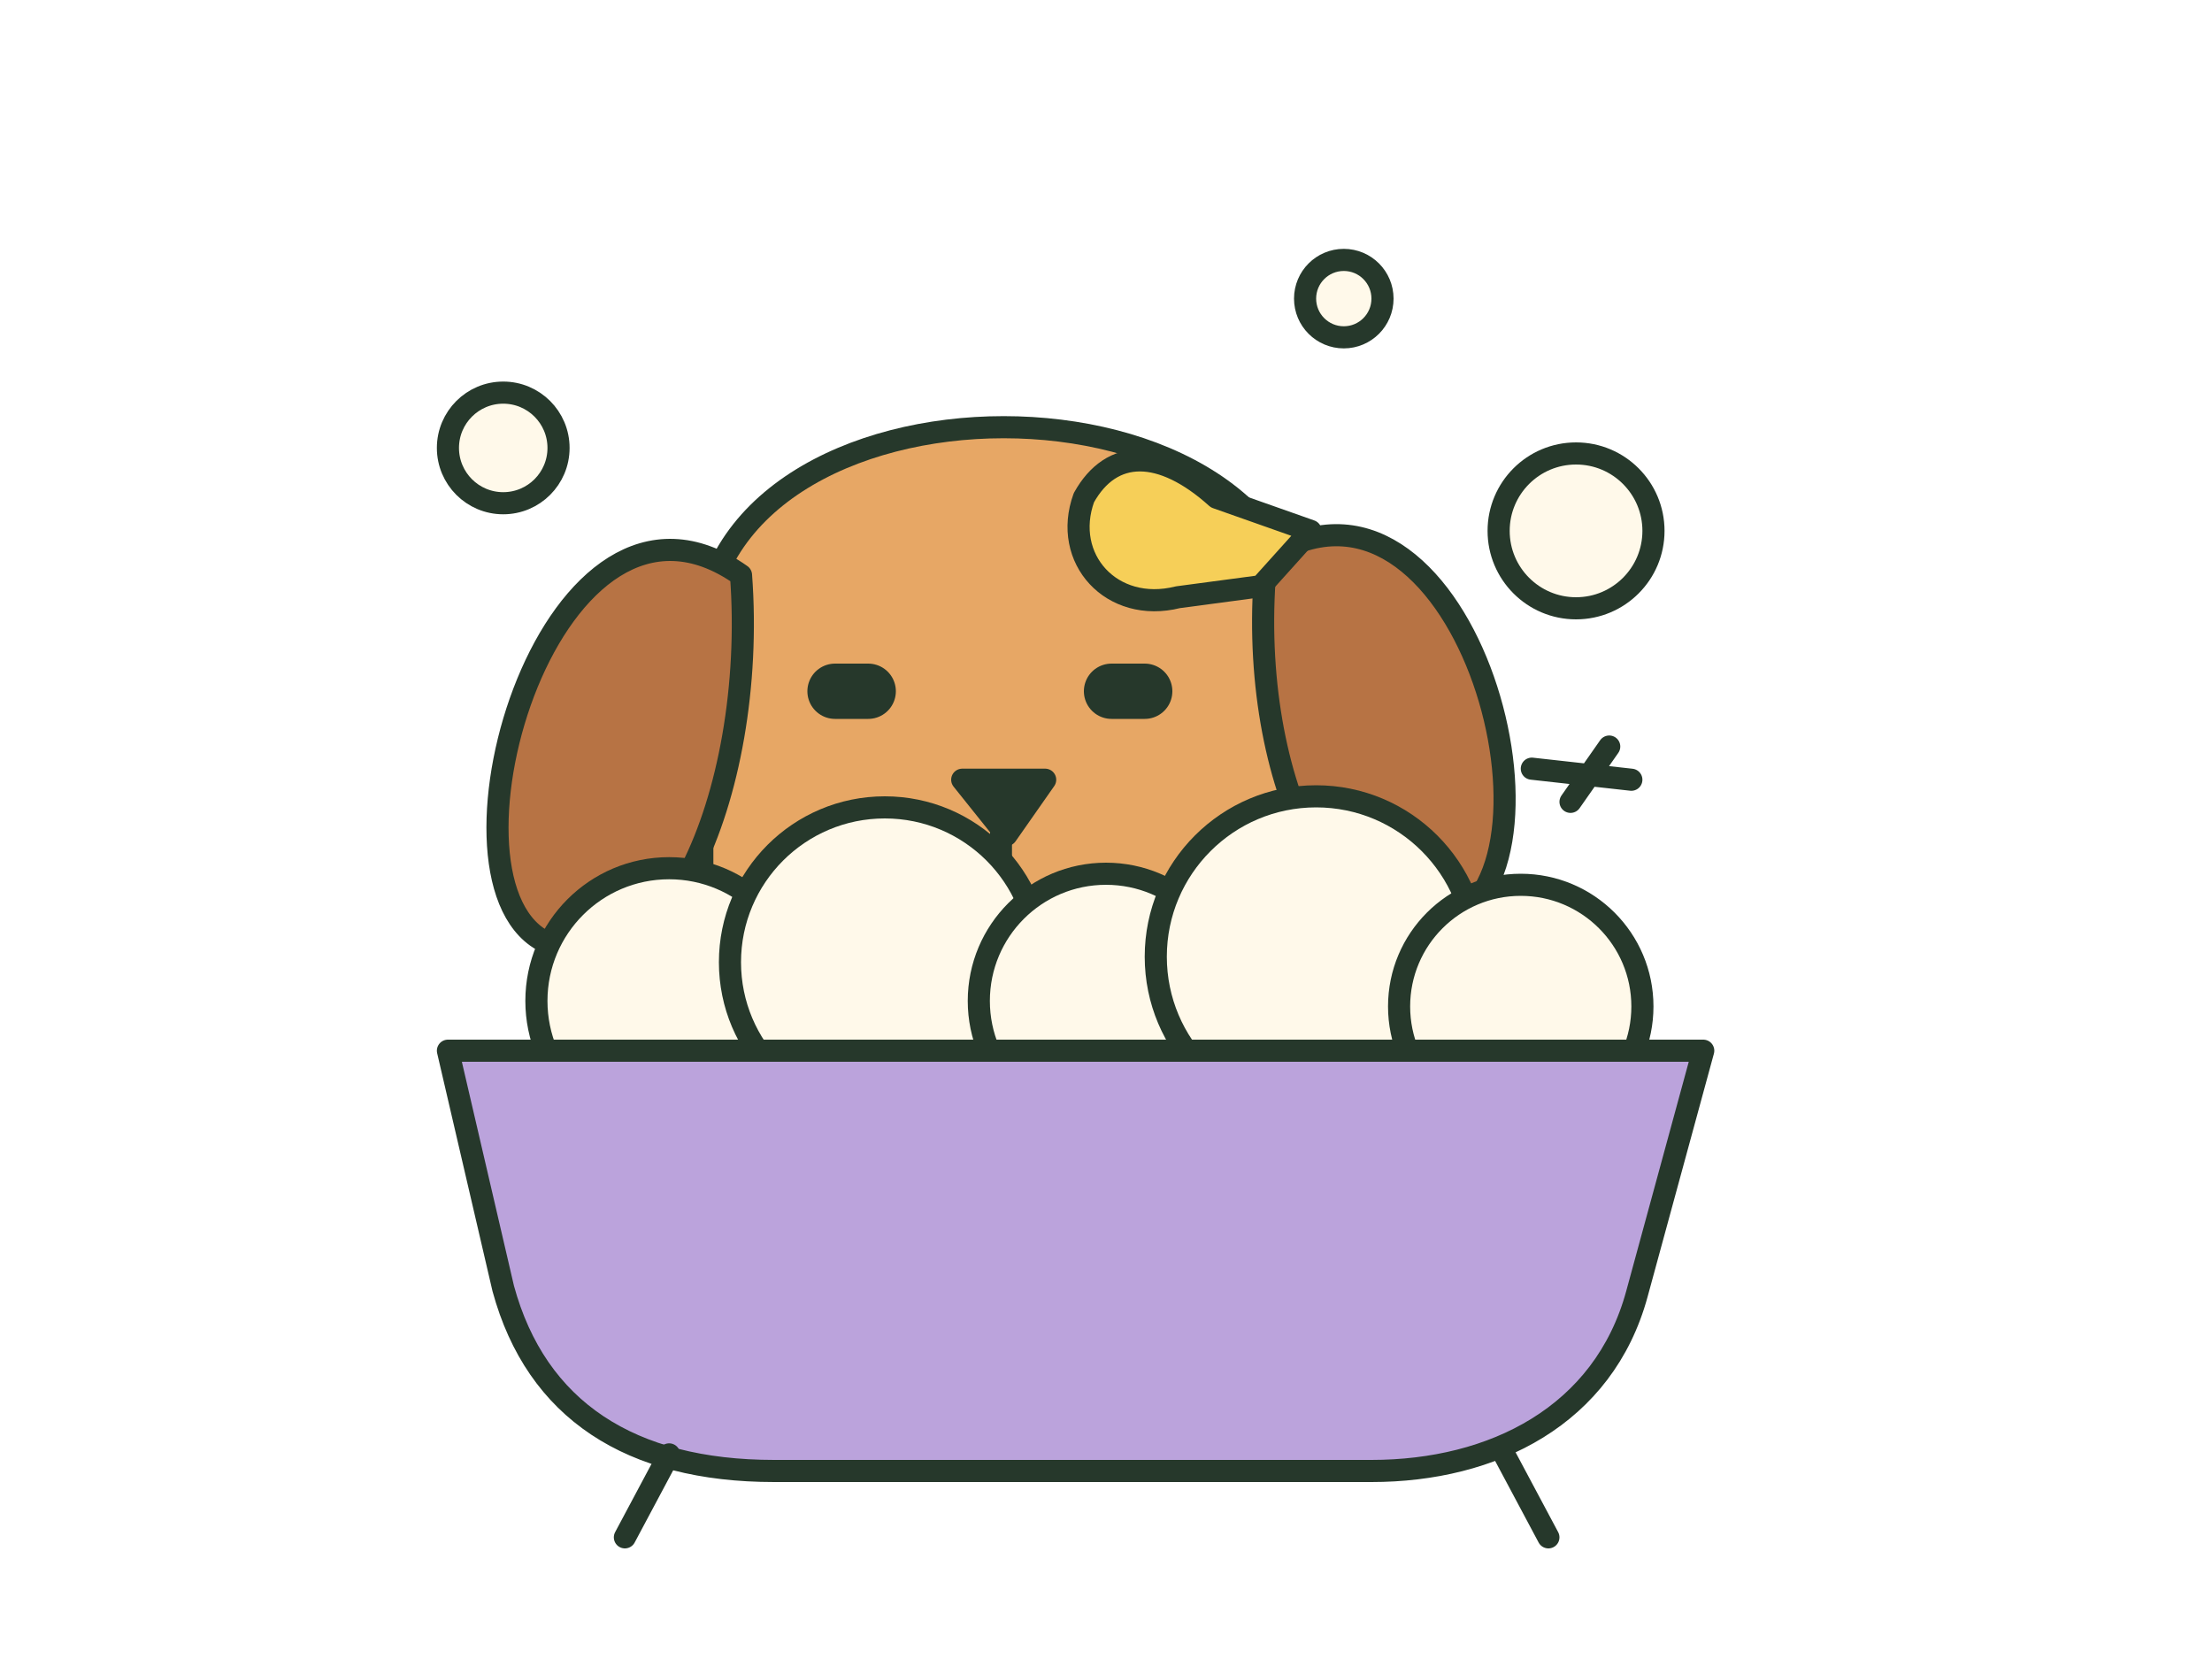
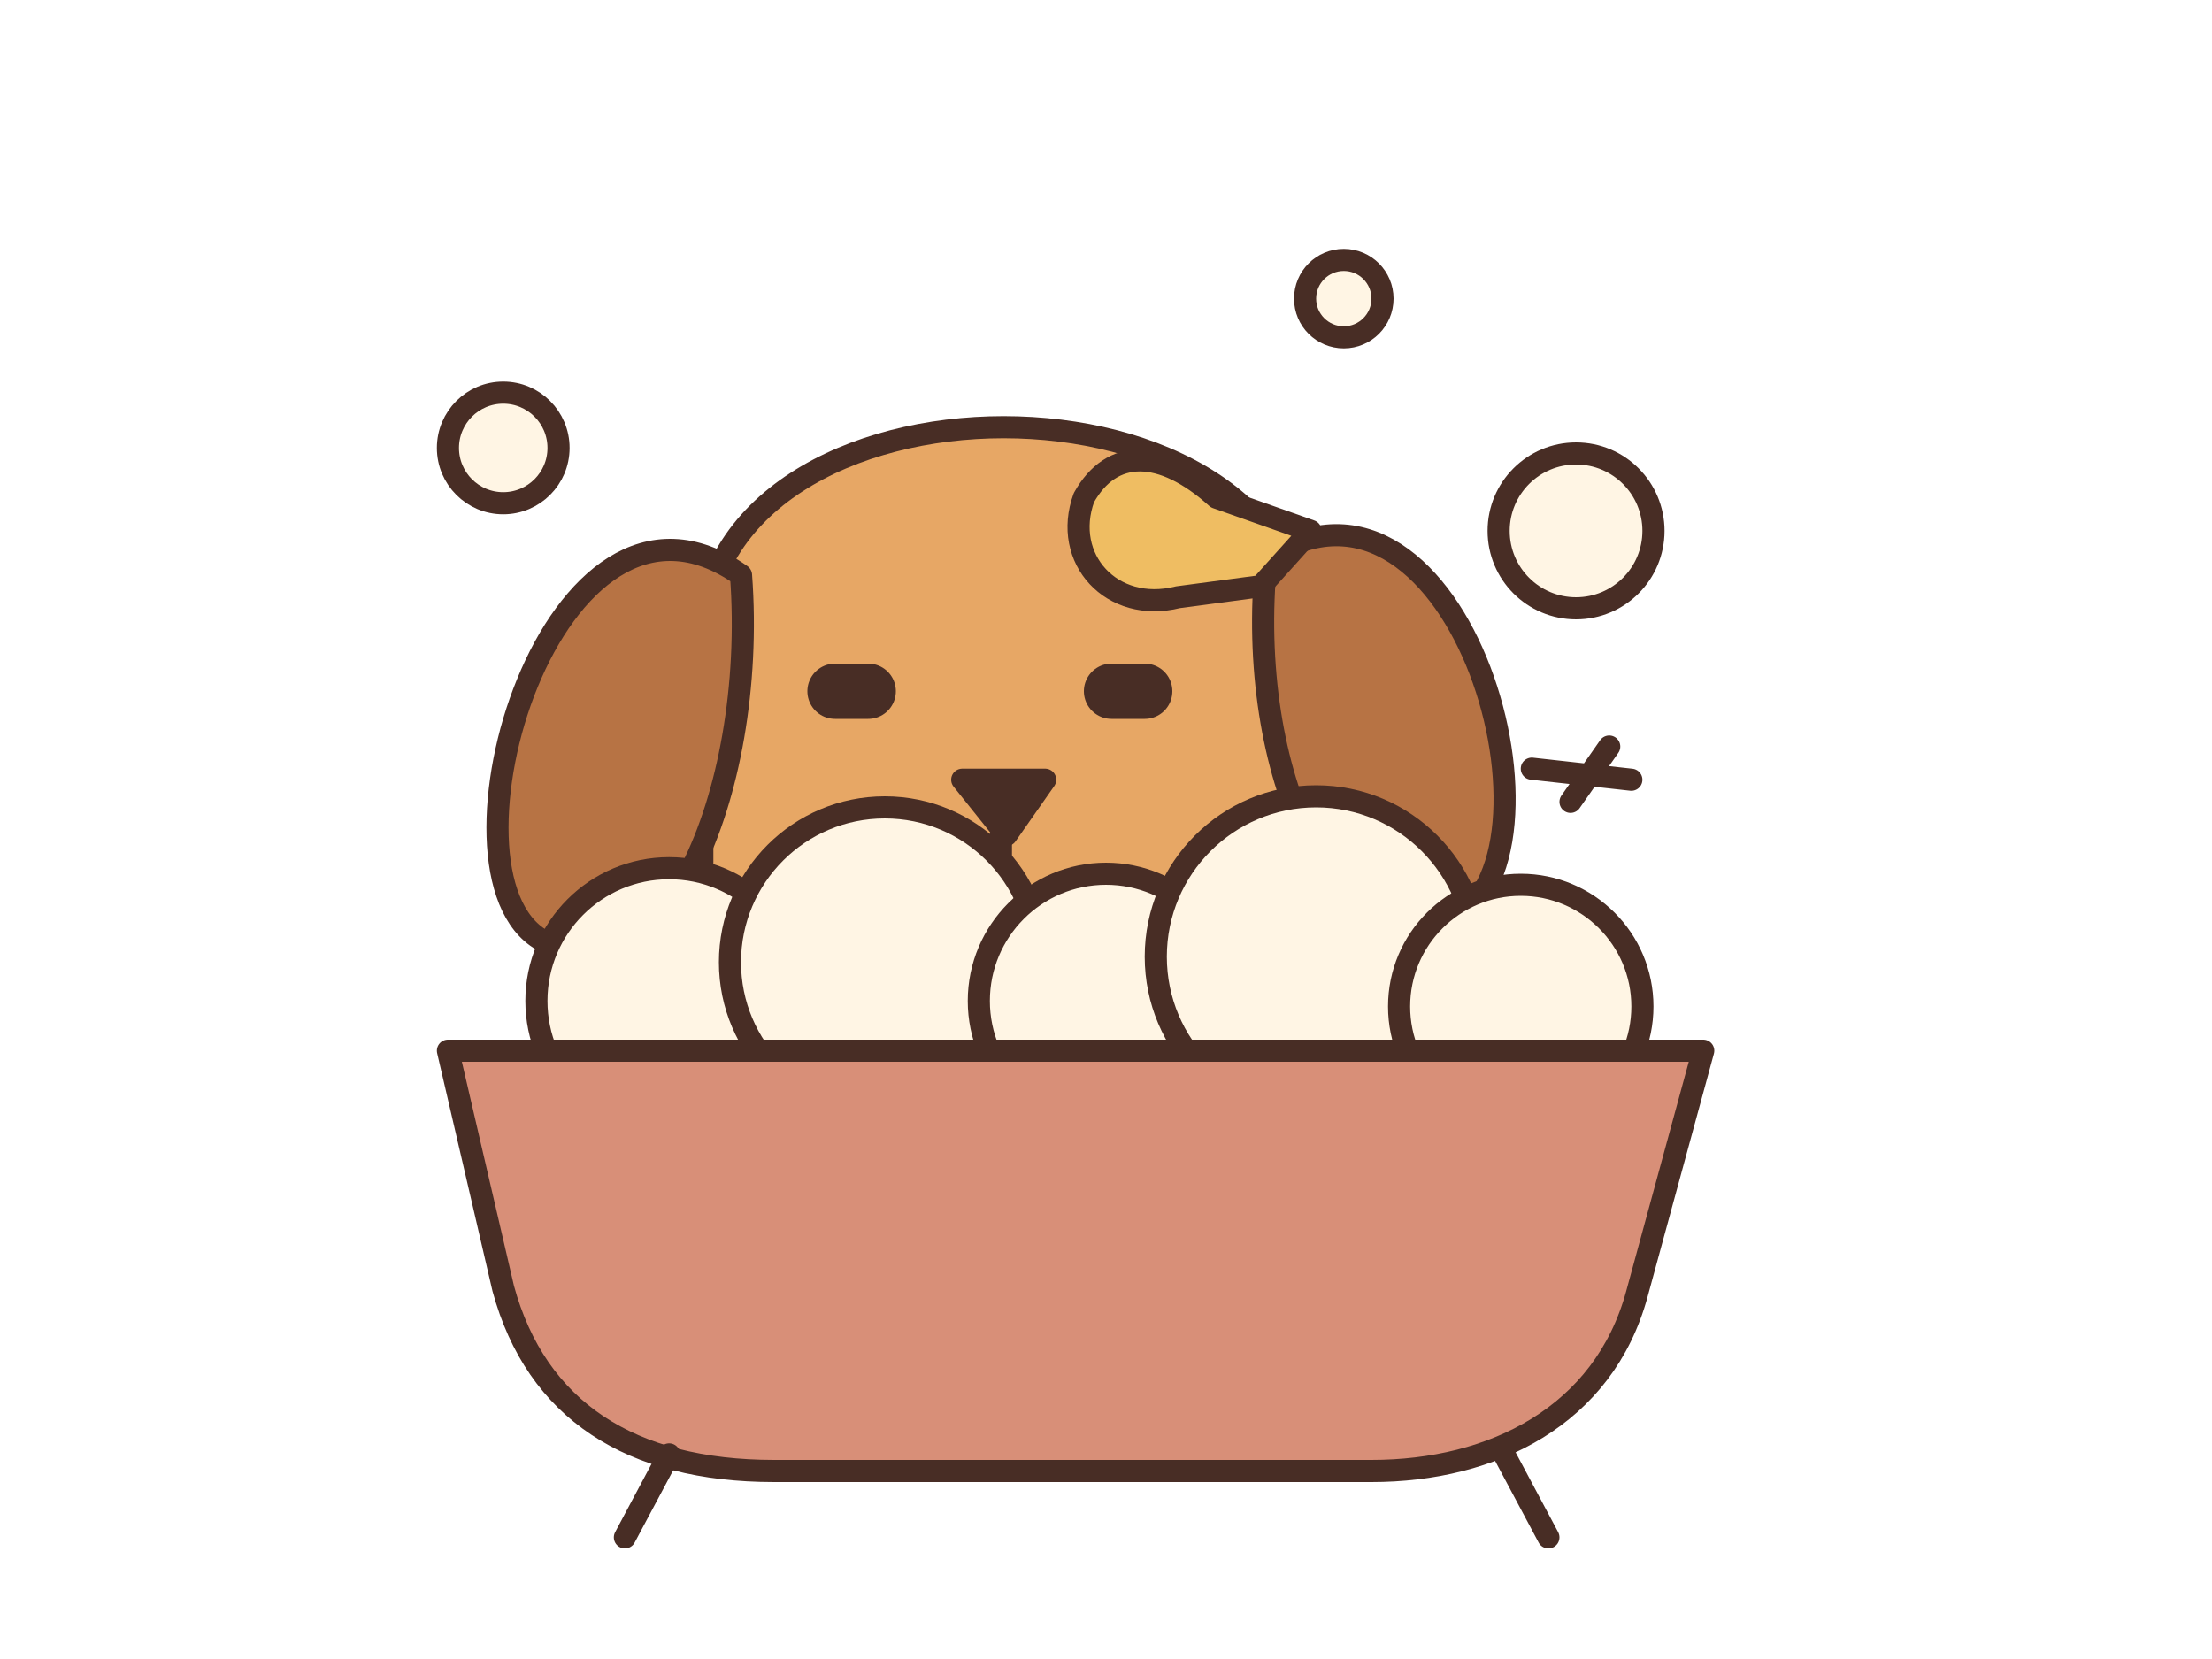
- <svg xmlns="http://www.w3.org/2000/svg" viewBox="0 0 400 300" fill="none" stroke="#26382B" stroke-width="4" stroke-linecap="round" stroke-linejoin="round">
+ <svg xmlns="http://www.w3.org/2000/svg" viewBox="0 0 400 300" fill="none" stroke="#482d25" stroke-width="4" stroke-linecap="round" stroke-linejoin="round">
  <path fill="#E7A765" d="M127 181v-64c0-53 109-53 109 0v64Z" />
  <path fill="#B77344" d="M134 104c-34-24-57 54-36 66 21 14 39-26 36-66m95-3c35-23 57 55 33 66-20 8-37-27-33-66Z" />
  <path d="m151 125 6 0m44 0 6 0" stroke-width="10" />
-   <path fill="#26382B" d="m174 141 15 0-7 10Z" />
+   <path fill="#482d25" d="m174 141 15 0-7 10Z" />
  <path d="M181 151v9l-10 4m10-4 10 4" />
-   <g fill="#FFF9EA">
+   <g fill="#fff5e4">
    <circle cx="121" cy="181" r="24" />
    <circle cx="160" cy="174" r="28" />
    <circle cx="200" cy="181" r="23" />
    <circle cx="238" cy="173" r="29" />
    <circle cx="275" cy="182" r="22" />
    <circle cx="285" cy="96" r="14" />
    <circle cx="91" cy="81" r="10" />
    <circle cx="243" cy="54" r="7" />
  </g>
-   <path fill="#BBA3DC" d="M81 190h227l-12 44c-6 22-26 32-48 32H140c-26 0-43-11-49-33Z" />
+   <path fill="#d88f78" d="M81 190h227l-12 44c-6 22-26 32-48 32H140c-26 0-43-11-49-33Z" />
  <path d="m121 263-8 15m159-15 8 15" />
-   <path fill="#F6CF58" d="M220 90c-10-9-19-9-24 0-4 11 5 21 17 18l15-2 9-10Z" />
+   <path fill="#efbd62" d="M220 90c-10-9-19-9-24 0-4 11 5 21 17 18l15-2 9-10Z" />
  <path d="m284 145 7-10m-14 4 18 2" />
</svg>
